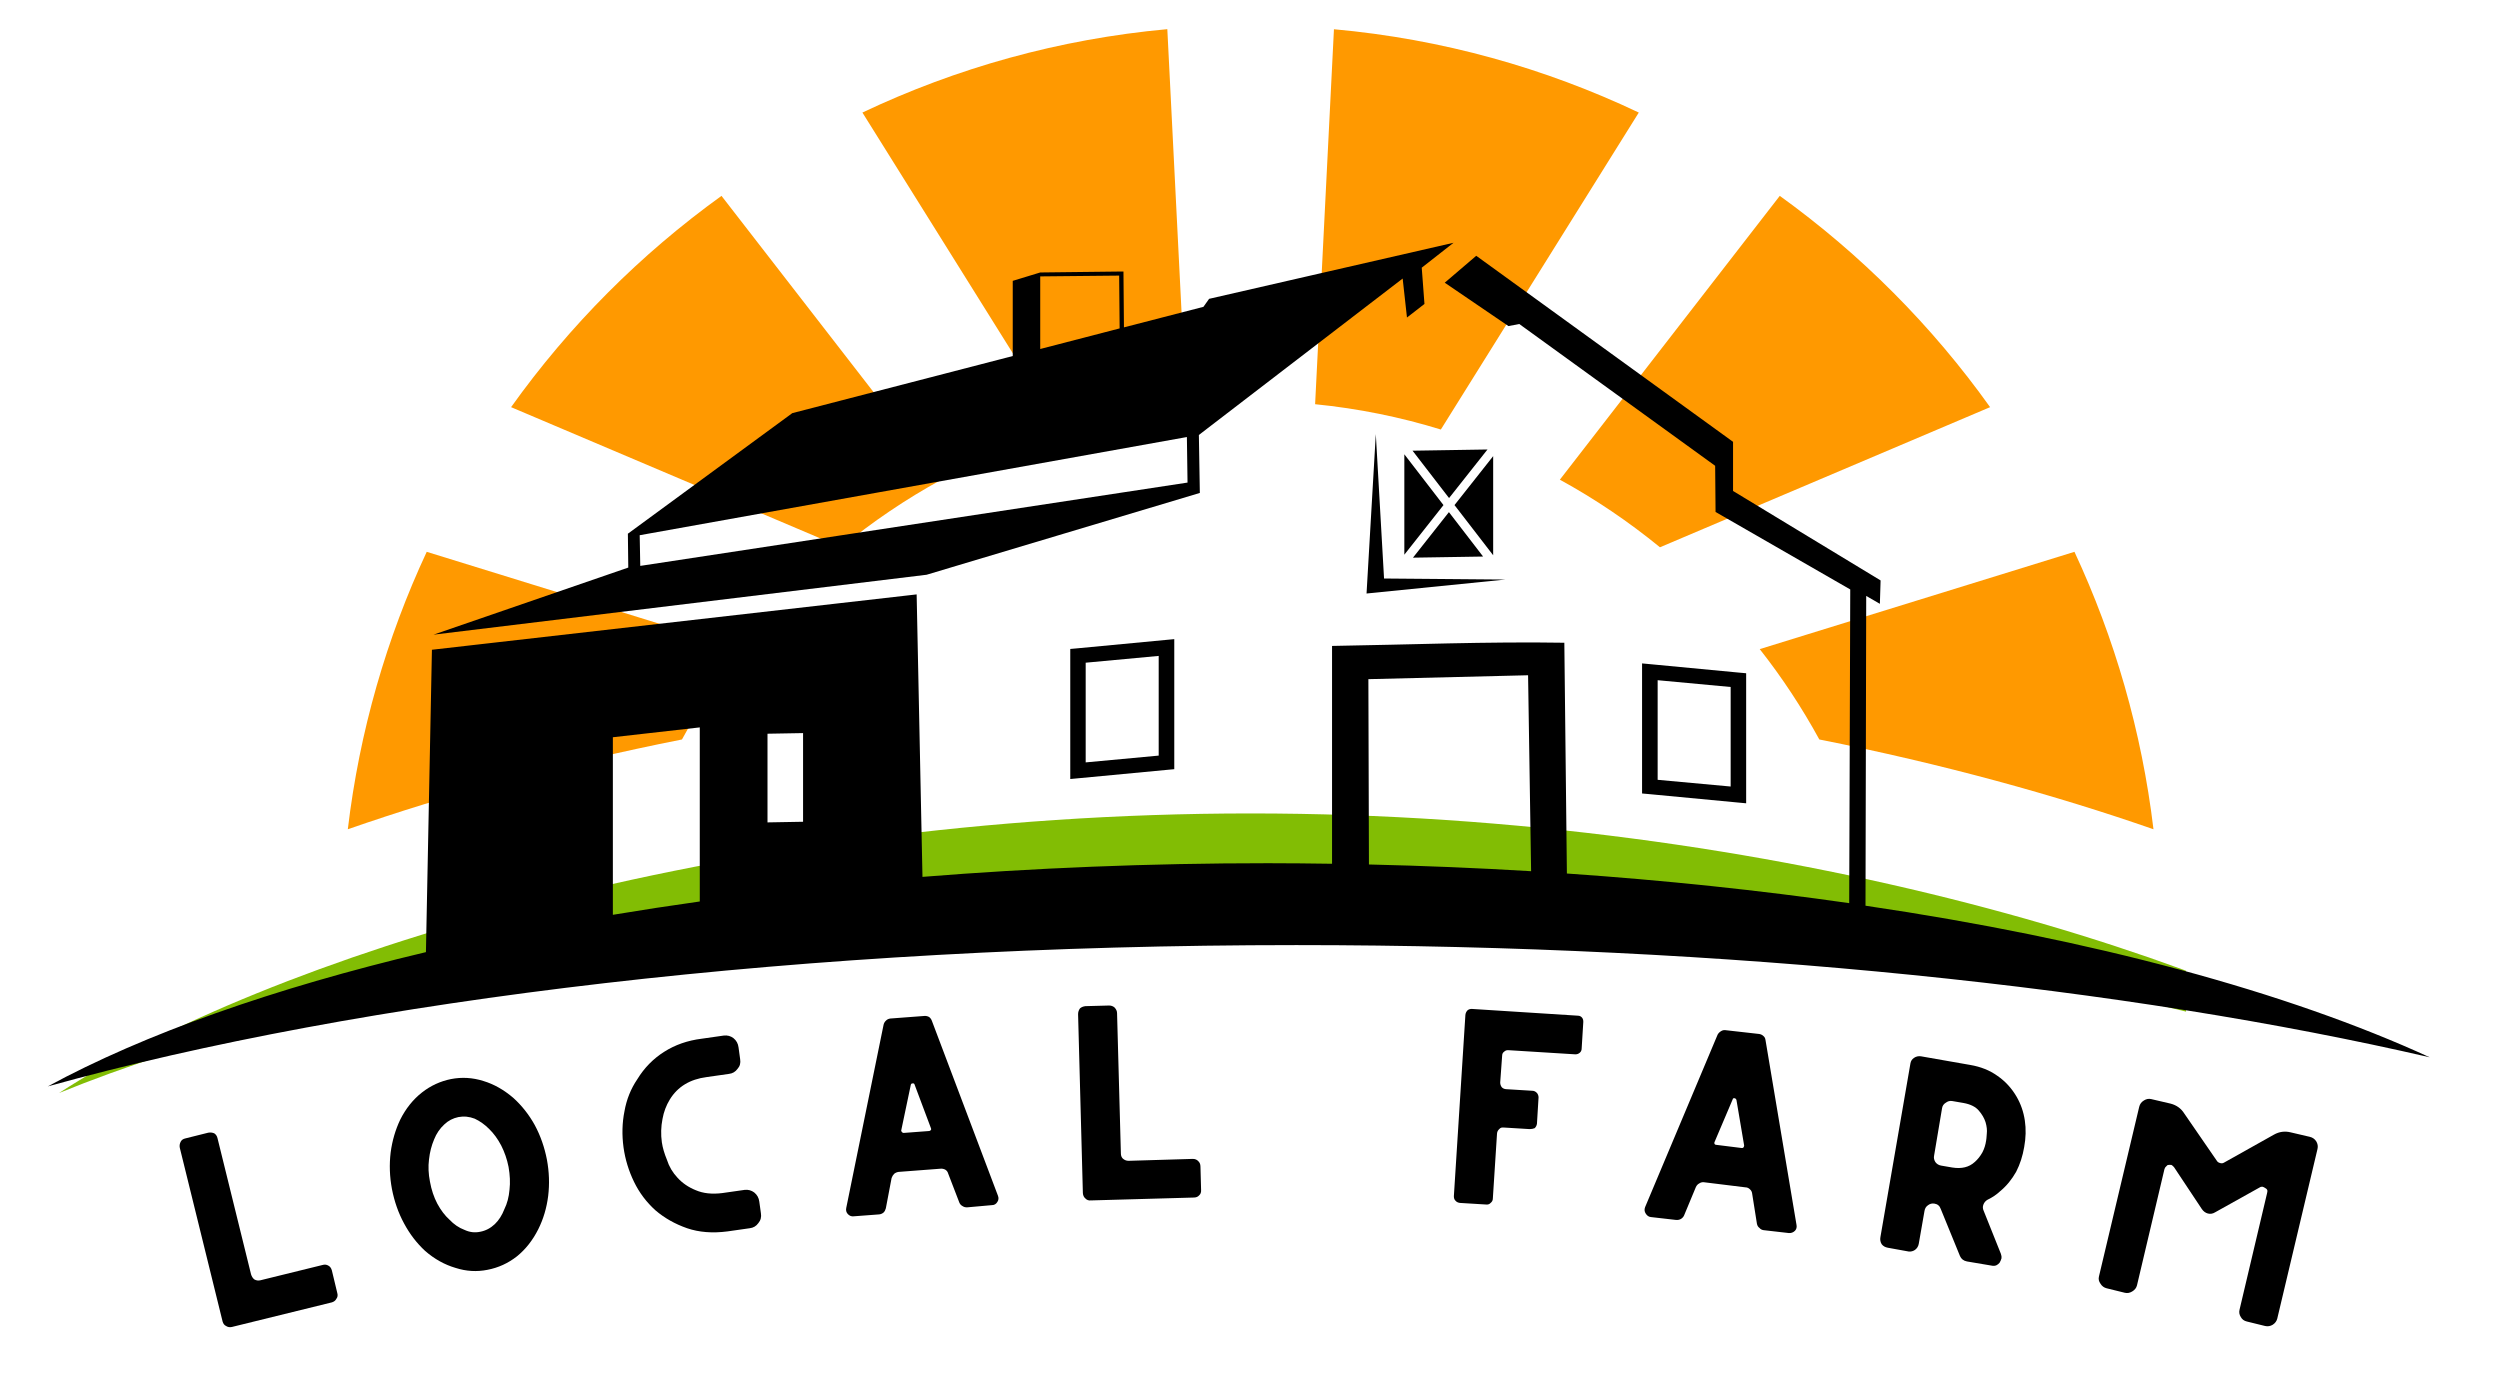
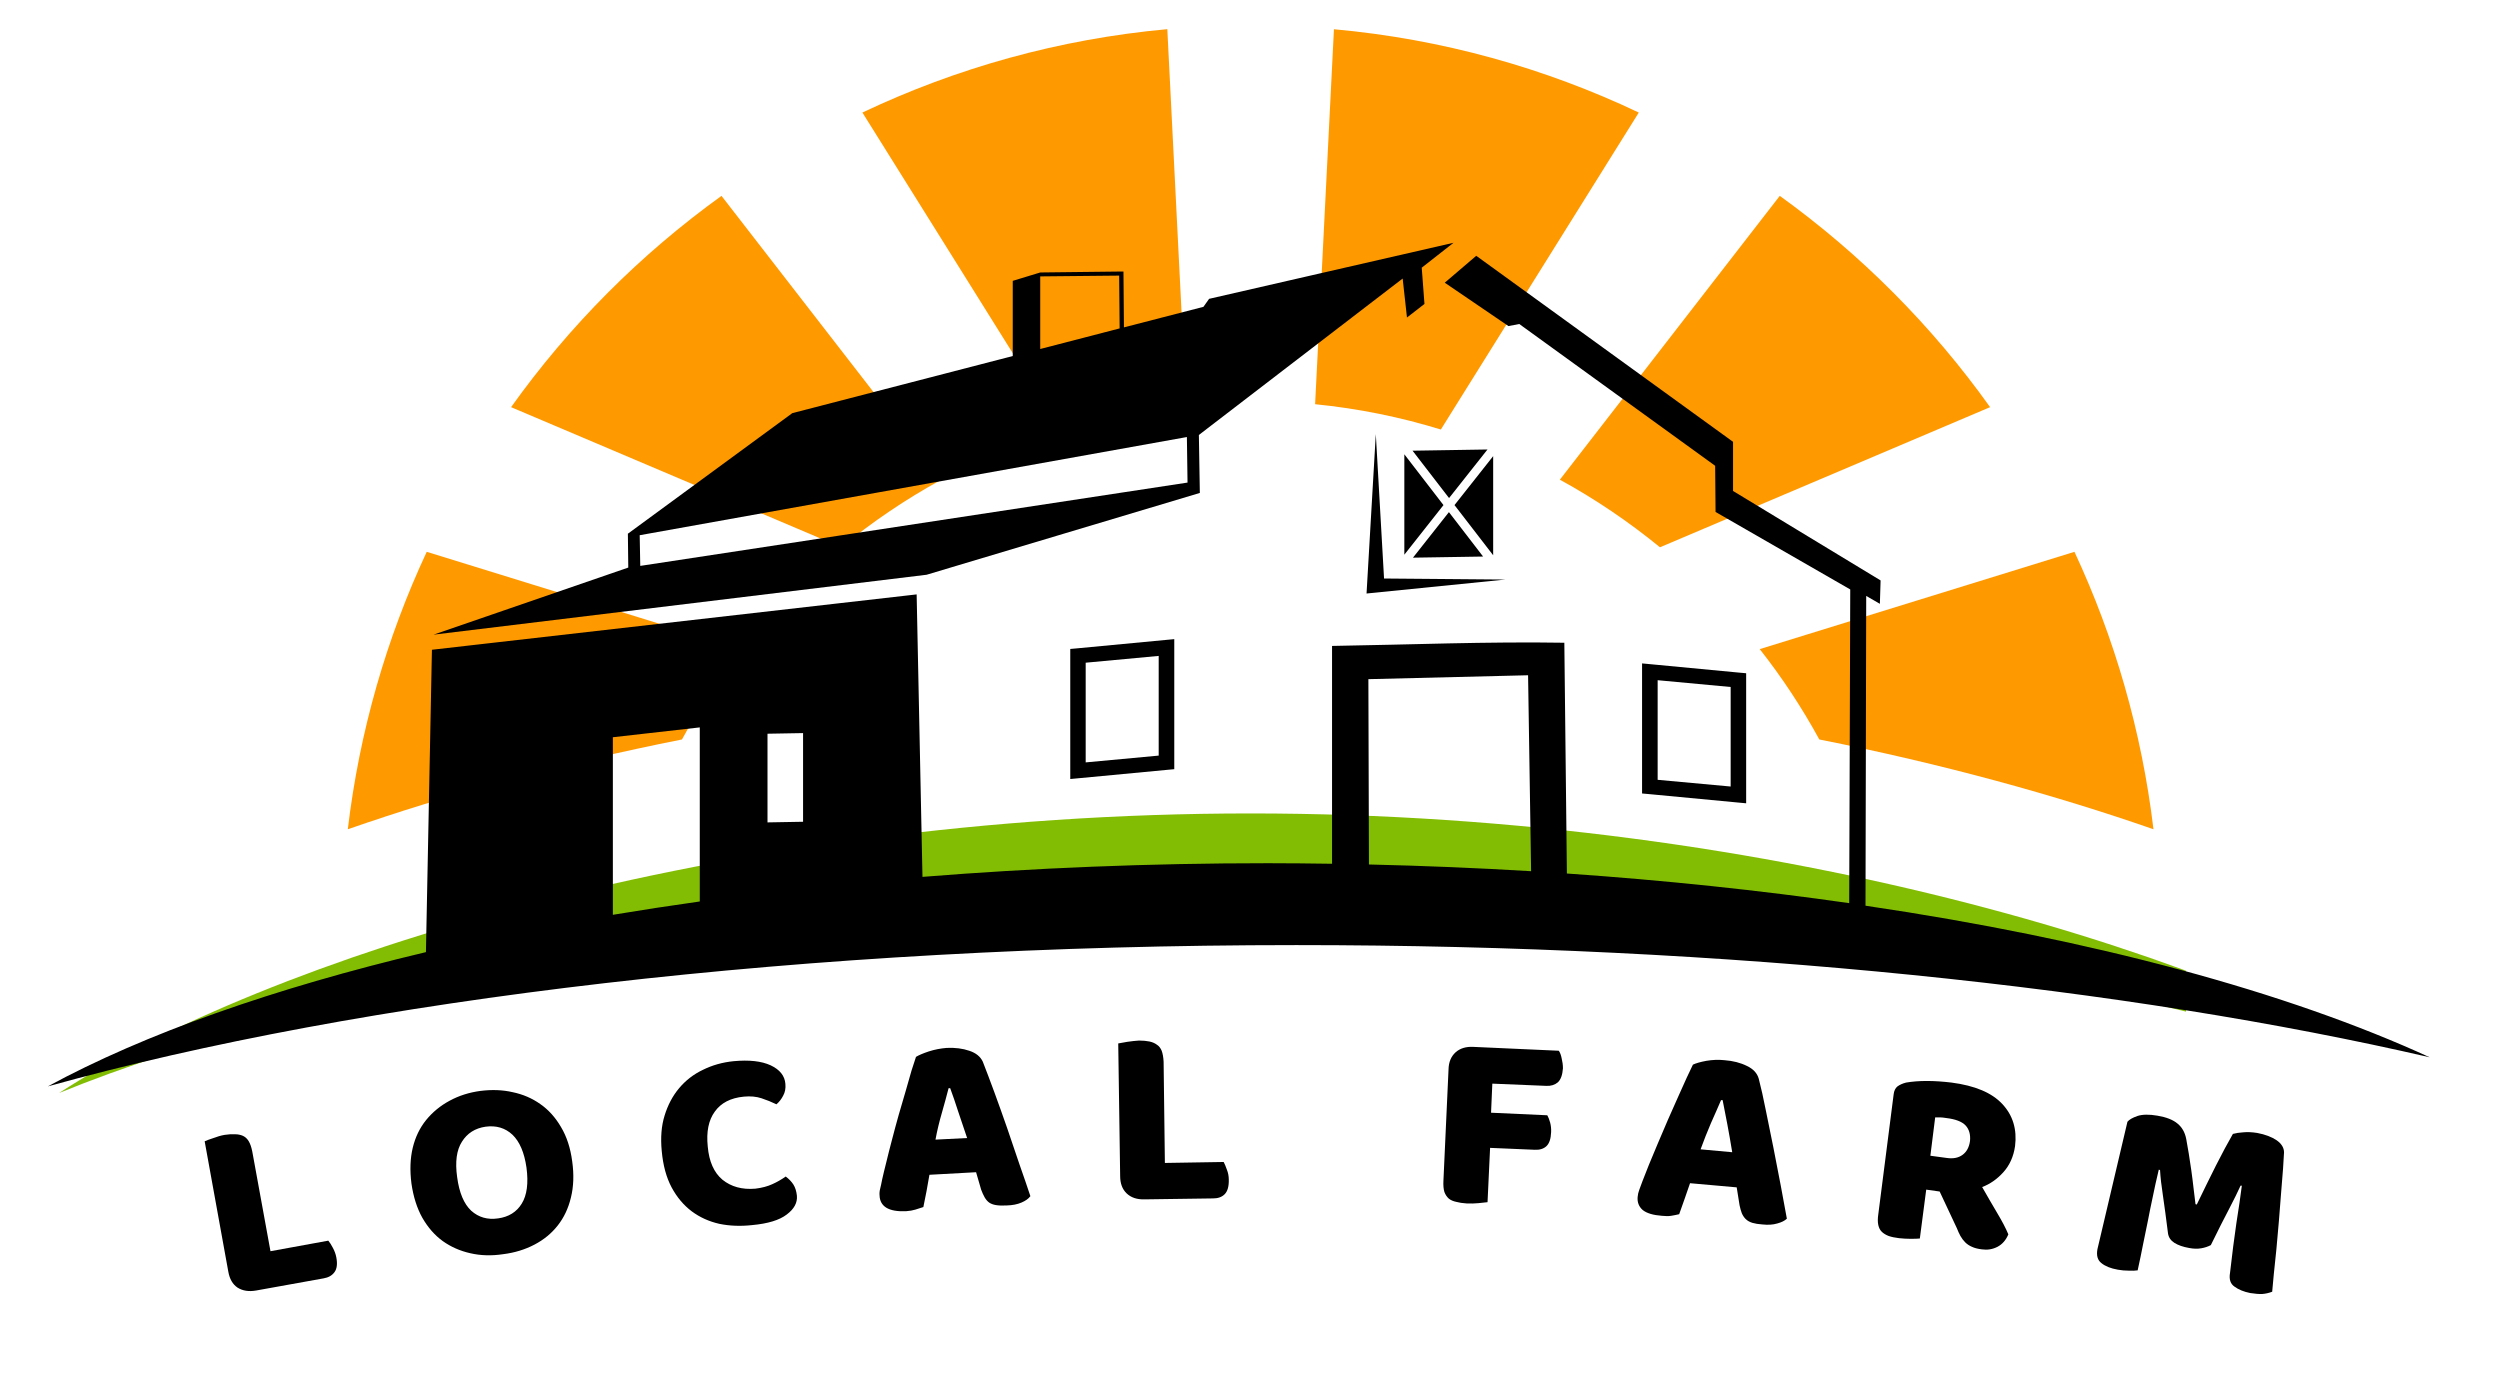
<svg xmlns="http://www.w3.org/2000/svg" width="163" zoomAndPan="magnify" viewBox="0 0 122.25 67.5" height="90" preserveAspectRatio="xMidYMid meet" version="1.2">
  <defs>
-     <clipPath id="b316fa513c">
+     <clipPath id="b15fcc0bae">
      <path d="M 17 1.43 L 106 1.43 L 106 41 L 17 41 Z M 17 1.43 " />
    </clipPath>
-     <clipPath id="3d584c46dc">
+     <clipPath id="8e739f06a3">
      <path d="M 2.855 39 L 106.898 39 L 106.898 53.453 L 2.855 53.453 Z M 2.855 39 " />
    </clipPath>
-     <clipPath id="0d7c64d0bb">
+     <clipPath id="edab08ee77">
      <path d="M 21 11.871 L 72 11.871 L 72 32 L 21 32 Z M 21 11.871 " />
    </clipPath>
-     <clipPath id="3566cf96c7">
+     <clipPath id="4ed5b6f894">
      <path d="M 2.273 12 L 118.875 12 L 118.875 53.133 L 2.273 53.133 Z M 2.273 12 " />
    </clipPath>
  </defs>
-   <g id="f6b5033a9e">
-     <g clip-rule="nonzero" clip-path="url(#b316fa513c)">
+   <g id="5131369c9d">
+     <g clip-rule="nonzero" clip-path="url(#b15fcc0bae)">
      <path style=" stroke:none;fill-rule:evenodd;fill:#ff9900;fill-opacity:1;" d="M 86.051 31.742 L 101.441 26.984 C 103.402 31.191 104.73 35.754 105.305 40.551 C 100.508 38.879 95 37.359 88.965 36.16 C 88.113 34.602 87.141 33.125 86.051 31.742 Z M 17.008 40.551 C 17.578 35.754 18.906 31.191 20.867 26.984 L 36.258 31.742 C 35.172 33.125 34.195 34.602 33.348 36.16 C 27.309 37.359 21.805 38.879 17.008 40.551 Z M 24.992 19.91 C 27.836 15.926 31.316 12.434 35.281 9.578 L 46.035 23.457 C 44.297 24.406 42.66 25.516 41.141 26.762 Z M 42.172 5.504 C 46.766 3.324 51.789 1.91 57.082 1.426 L 58.004 19.762 C 55.887 19.973 53.828 20.395 51.855 21 Z M 65.23 1.43 C 70.523 1.91 75.547 3.324 80.137 5.504 L 70.457 21.004 C 68.48 20.395 66.426 19.977 64.309 19.766 Z M 87.031 9.578 C 90.996 12.434 94.477 15.93 97.316 19.91 L 81.172 26.762 C 79.648 25.516 78.012 24.406 76.277 23.457 Z M 87.031 9.578 " />
    </g>
-     <g clip-rule="nonzero" clip-path="url(#3d584c46dc)">
+     <g clip-rule="nonzero" clip-path="url(#8e739f06a3)">
      <path style=" stroke:none;fill-rule:evenodd;fill:#82bd04;fill-opacity:1;" d="M 2.887 53.449 C 12.906 46.938 35.227 39.777 61.156 39.777 C 87.082 39.777 109.406 46.938 119.426 53.449 C 106.738 48.277 85.375 44.363 61.156 44.363 C 36.938 44.363 15.574 48.277 2.887 53.449 Z M 2.887 53.449 " />
    </g>
    <path style=" stroke:none;fill-rule:evenodd;fill:#000000;fill-opacity:1;" d="M 70.852 25.043 L 69.094 27.27 L 72.523 27.215 Z M 70.852 25.043 " />
-     <g clip-rule="nonzero" clip-path="url(#0d7c64d0bb)">
+     <g clip-rule="nonzero" clip-path="url(#edab08ee77)">
      <path style=" stroke:none;fill-rule:evenodd;fill:#000000;fill-opacity:1;" d="M 45.312 28.105 L 58.672 24.105 L 58.625 21.27 L 68.59 13.621 L 68.801 15.527 L 69.656 14.863 L 69.523 13.09 L 71.078 11.871 L 59.125 14.613 L 58.848 15.004 L 54.961 16.008 L 54.938 13.375 L 54.938 13.277 L 54.836 13.277 L 50.867 13.324 L 49.523 13.734 L 49.523 17.41 L 38.742 20.203 L 30.703 26.098 L 30.723 27.754 L 21.199 31.035 Z M 50.867 13.516 L 54.727 13.477 L 54.75 16.059 L 50.867 17.066 Z M 58.039 21.371 L 58.07 23.598 L 31.309 27.672 L 31.281 26.172 Z M 58.039 21.371 " />
    </g>
    <path style=" stroke:none;fill-rule:evenodd;fill:#000000;fill-opacity:1;" d="M 68.672 27.125 L 70.586 24.699 L 68.672 22.215 Z M 68.672 27.125 " />
    <path style=" stroke:none;fill-rule:evenodd;fill:#000000;fill-opacity:1;" d="M 73.016 27.152 L 73.016 22.305 L 71.125 24.699 Z M 73.016 27.152 " />
    <path style=" stroke:none;fill-rule:evenodd;fill:#000000;fill-opacity:1;" d="M 70.859 24.355 L 72.738 21.98 L 69.074 22.039 Z M 70.859 24.355 " />
-     <g clip-rule="nonzero" clip-path="url(#3566cf96c7)">
+     <g clip-rule="nonzero" clip-path="url(#4ed5b6f894)">
      <path style=" stroke:none;fill-rule:evenodd;fill:#000000;fill-opacity:1;" d="M 91.223 44.289 L 91.258 29.141 L 91.926 29.527 L 91.961 28.383 L 84.746 24.008 L 84.746 21.605 L 72.188 12.508 L 70.648 13.824 L 73.762 15.945 L 74.293 15.844 L 83.871 22.777 L 83.891 25.035 L 90.477 28.824 L 90.426 44.164 C 86.039 43.535 81.426 43.047 76.621 42.715 L 76.496 31.43 C 72.758 31.367 68.895 31.527 65.137 31.586 L 65.137 42.238 C 64.094 42.223 63.051 42.211 62.004 42.211 C 56.176 42.211 50.523 42.445 45.109 42.879 L 44.824 29.066 L 21.121 31.773 L 20.828 46.559 C 13.371 48.328 7.062 50.559 2.336 53.125 C 17.645 48.871 39.336 46.215 63.391 46.215 C 84.633 46.215 104.031 48.285 118.816 51.703 C 111.867 48.512 102.352 45.93 91.223 44.289 Z M 66.914 33.211 L 74.723 33.02 L 74.871 42.602 C 72.277 42.445 69.633 42.336 66.941 42.273 Z M 37.531 35.879 L 39.27 35.848 L 39.27 40.184 L 37.531 40.215 Z M 29.969 36.051 L 34.219 35.57 L 34.219 44.082 C 32.773 44.285 31.355 44.504 29.969 44.734 Z M 29.969 36.051 " />
    </g>
    <path style=" stroke:none;fill-rule:evenodd;fill:#000000;fill-opacity:1;" d="M 52.336 31.734 L 52.336 38.094 L 52.75 38.055 L 57.078 37.645 L 57.422 37.613 L 57.422 31.254 L 57.004 31.293 L 52.68 31.703 Z M 53.09 32.406 L 56.66 32.074 L 56.66 36.949 L 53.09 37.281 Z M 53.09 32.406 " />
    <path style=" stroke:none;fill-rule:evenodd;fill:#000000;fill-opacity:1;" d="M 85.387 39.281 L 85.387 32.922 L 85.043 32.891 L 80.715 32.48 L 80.297 32.441 L 80.297 38.801 L 80.641 38.832 L 84.969 39.242 Z M 84.629 38.461 L 81.059 38.133 L 81.059 33.262 L 84.629 33.594 Z M 84.629 38.461 " />
    <path style=" stroke:none;fill-rule:evenodd;fill:#000000;fill-opacity:1;" d="M 67.277 21.227 L 66.824 29.023 L 73.609 28.34 L 67.68 28.289 Z M 67.277 21.227 " />
    <g style="fill:#000000;fill-opacity:1;">
-       <g transform="translate(9.869031, 65.24808)">
-         <path style="stroke:none" d="M 5.906 -3.391 C 6.008 -3.422 6.102 -3.41 6.188 -3.359 C 6.27 -3.316 6.328 -3.238 6.359 -3.125 L 6.625 -2.016 C 6.656 -1.91 6.641 -1.816 6.578 -1.734 C 6.535 -1.648 6.461 -1.594 6.359 -1.562 L 1.469 -0.359 C 1.363 -0.336 1.27 -0.352 1.188 -0.406 C 1.102 -0.445 1.047 -0.52 1.016 -0.625 L -1.078 -9.125 C -1.098 -9.227 -1.082 -9.328 -1.031 -9.422 C -0.988 -9.504 -0.914 -9.555 -0.812 -9.578 L 0.312 -9.859 C 0.414 -9.879 0.516 -9.867 0.609 -9.828 C 0.691 -9.773 0.742 -9.695 0.766 -9.594 L 2.406 -2.938 C 2.438 -2.832 2.488 -2.75 2.562 -2.688 C 2.656 -2.633 2.754 -2.617 2.859 -2.641 Z M 5.906 -3.391 " />
+       <g transform="translate(10.57024, 63.4343)">
+         <path style="stroke:none" d="M 1.953 -0.328 C 1.598 -0.266 1.297 -0.312 1.047 -0.469 C 0.805 -0.633 0.656 -0.895 0.594 -1.25 L -0.562 -7.625 C -0.477 -7.664 -0.336 -7.719 -0.141 -7.781 C 0.047 -7.852 0.227 -7.906 0.406 -7.938 C 0.602 -7.969 0.773 -7.977 0.922 -7.969 C 1.066 -7.969 1.195 -7.941 1.312 -7.891 C 1.426 -7.836 1.52 -7.75 1.594 -7.625 C 1.664 -7.508 1.723 -7.344 1.766 -7.125 L 2.656 -2.25 L 5.484 -2.766 C 5.555 -2.68 5.629 -2.566 5.703 -2.422 C 5.785 -2.273 5.844 -2.117 5.875 -1.953 C 5.938 -1.629 5.906 -1.383 5.781 -1.219 C 5.664 -1.062 5.488 -0.961 5.25 -0.922 Z M 1.953 -0.328 " />
      </g>
    </g>
    <g style="fill:#000000;fill-opacity:1;">
-       <g transform="translate(19.49356, 62.92178)">
-         <path style="stroke:none" d="M 5.609 -9.234 C 6.023 -8.859 6.375 -8.414 6.656 -7.906 C 6.938 -7.383 7.133 -6.82 7.25 -6.219 C 7.363 -5.613 7.383 -5.02 7.312 -4.438 C 7.238 -3.852 7.078 -3.312 6.828 -2.812 C 6.555 -2.27 6.207 -1.828 5.781 -1.484 C 5.352 -1.148 4.875 -0.93 4.344 -0.828 C 3.82 -0.723 3.301 -0.754 2.781 -0.922 C 2.25 -1.078 1.754 -1.352 1.297 -1.75 C 0.891 -2.125 0.547 -2.57 0.266 -3.094 C -0.016 -3.613 -0.211 -4.176 -0.328 -4.781 C -0.441 -5.383 -0.461 -5.977 -0.391 -6.562 C -0.316 -7.133 -0.16 -7.672 0.078 -8.172 C 0.348 -8.711 0.703 -9.156 1.141 -9.5 C 1.566 -9.832 2.039 -10.051 2.562 -10.156 C 3.094 -10.258 3.617 -10.227 4.141 -10.062 C 4.66 -9.906 5.148 -9.629 5.609 -9.234 Z M 3.984 -2.688 C 4.254 -2.738 4.492 -2.863 4.703 -3.062 C 4.898 -3.25 5.055 -3.492 5.172 -3.797 C 5.305 -4.066 5.391 -4.383 5.422 -4.75 C 5.461 -5.094 5.445 -5.461 5.375 -5.859 C 5.301 -6.234 5.18 -6.582 5.016 -6.906 C 4.848 -7.227 4.648 -7.5 4.422 -7.719 C 4.203 -7.938 3.969 -8.102 3.719 -8.219 C 3.457 -8.32 3.191 -8.348 2.922 -8.297 C 2.66 -8.242 2.43 -8.125 2.234 -7.938 C 2.016 -7.738 1.848 -7.492 1.734 -7.203 C 1.609 -6.91 1.523 -6.582 1.484 -6.219 C 1.441 -5.875 1.457 -5.516 1.531 -5.141 C 1.602 -4.742 1.723 -4.383 1.891 -4.062 C 2.066 -3.738 2.266 -3.477 2.484 -3.281 C 2.703 -3.051 2.945 -2.883 3.219 -2.781 C 3.469 -2.664 3.723 -2.633 3.984 -2.688 Z M 3.984 -2.688 " />
+       <g transform="translate(20.21382, 61.72042)">
+         <path style="stroke:none" d="M -0.094 -3.844 C -0.176 -4.488 -0.156 -5.07 -0.031 -5.594 C 0.094 -6.113 0.312 -6.566 0.625 -6.953 C 0.938 -7.336 1.316 -7.648 1.766 -7.891 C 2.223 -8.141 2.727 -8.301 3.281 -8.375 C 3.844 -8.445 4.367 -8.426 4.859 -8.312 C 5.359 -8.207 5.805 -8.016 6.203 -7.734 C 6.609 -7.453 6.945 -7.078 7.219 -6.609 C 7.5 -6.141 7.68 -5.582 7.766 -4.938 C 7.859 -4.281 7.836 -3.688 7.703 -3.156 C 7.578 -2.633 7.363 -2.18 7.062 -1.797 C 6.758 -1.41 6.379 -1.098 5.922 -0.859 C 5.461 -0.617 4.953 -0.461 4.391 -0.391 C 3.828 -0.305 3.289 -0.32 2.781 -0.438 C 2.281 -0.551 1.832 -0.75 1.438 -1.031 C 1.039 -1.32 0.707 -1.703 0.438 -2.172 C 0.176 -2.641 0 -3.195 -0.094 -3.844 Z M 2.141 -4.156 C 2.242 -3.395 2.473 -2.848 2.828 -2.516 C 3.191 -2.191 3.629 -2.066 4.141 -2.141 C 4.66 -2.211 5.047 -2.453 5.297 -2.859 C 5.555 -3.273 5.633 -3.863 5.531 -4.625 C 5.426 -5.363 5.195 -5.898 4.844 -6.234 C 4.488 -6.566 4.051 -6.695 3.531 -6.625 C 3.02 -6.551 2.633 -6.305 2.375 -5.891 C 2.113 -5.484 2.035 -4.906 2.141 -4.156 Z M 2.141 -4.156 " />
      </g>
    </g>
    <g style="fill:#000000;fill-opacity:1;">
-       <g transform="translate(30.55226, 60.88848)">
-         <path style="stroke:none" d="M 4 -8.219 C 3.188 -8.113 2.586 -7.75 2.203 -7.125 C 2.023 -6.832 1.906 -6.516 1.844 -6.172 C 1.77 -5.797 1.758 -5.414 1.812 -5.031 C 1.852 -4.758 1.938 -4.473 2.062 -4.172 C 2.164 -3.848 2.336 -3.555 2.578 -3.297 C 2.816 -3.035 3.113 -2.832 3.469 -2.688 C 3.832 -2.531 4.266 -2.484 4.766 -2.547 L 5.859 -2.703 C 6.035 -2.723 6.191 -2.68 6.328 -2.578 C 6.473 -2.461 6.555 -2.312 6.578 -2.125 L 6.656 -1.562 C 6.688 -1.375 6.645 -1.211 6.531 -1.078 C 6.426 -0.93 6.285 -0.848 6.109 -0.828 L 5.016 -0.672 C 4.285 -0.578 3.629 -0.629 3.047 -0.828 C 2.453 -1.035 1.938 -1.328 1.5 -1.703 C 1.062 -2.098 0.711 -2.562 0.453 -3.094 C 0.191 -3.633 0.02 -4.195 -0.062 -4.781 C -0.145 -5.395 -0.129 -5.984 -0.016 -6.547 C 0.086 -7.129 0.297 -7.648 0.609 -8.109 C 0.953 -8.672 1.391 -9.117 1.922 -9.453 C 2.461 -9.797 3.07 -10.008 3.75 -10.094 L 4.844 -10.25 C 5.02 -10.27 5.176 -10.227 5.312 -10.125 C 5.457 -10.008 5.539 -9.859 5.562 -9.672 L 5.641 -9.094 C 5.672 -8.906 5.629 -8.75 5.516 -8.625 C 5.41 -8.477 5.27 -8.395 5.094 -8.375 Z M 4 -8.219 " />
+       <g transform="translate(32.28054, 60.12582)">
+         <path style="stroke:none" d="M 4.094 -6.5 C 3.445 -6.438 2.973 -6.191 2.672 -5.766 C 2.367 -5.348 2.254 -4.781 2.328 -4.062 C 2.391 -3.332 2.629 -2.789 3.047 -2.438 C 3.473 -2.094 4.008 -1.945 4.656 -2 C 4.977 -2.039 5.254 -2.113 5.484 -2.219 C 5.711 -2.32 5.93 -2.445 6.141 -2.594 C 6.297 -2.477 6.422 -2.348 6.516 -2.203 C 6.609 -2.055 6.664 -1.875 6.688 -1.656 C 6.719 -1.312 6.551 -1.004 6.188 -0.734 C 5.832 -0.461 5.27 -0.289 4.5 -0.219 C 3.938 -0.156 3.398 -0.176 2.891 -0.281 C 2.391 -0.395 1.941 -0.598 1.547 -0.891 C 1.148 -1.191 0.82 -1.582 0.562 -2.062 C 0.301 -2.551 0.141 -3.145 0.078 -3.844 C 0.016 -4.5 0.062 -5.078 0.219 -5.578 C 0.375 -6.086 0.609 -6.531 0.922 -6.906 C 1.242 -7.289 1.633 -7.594 2.094 -7.812 C 2.551 -8.039 3.051 -8.18 3.594 -8.234 C 4.352 -8.305 4.957 -8.238 5.406 -8.031 C 5.852 -7.82 6.094 -7.52 6.125 -7.125 C 6.145 -6.906 6.109 -6.711 6.016 -6.547 C 5.93 -6.379 5.82 -6.238 5.688 -6.125 C 5.457 -6.238 5.211 -6.336 4.953 -6.422 C 4.703 -6.504 4.414 -6.531 4.094 -6.5 Z M 4.094 -6.5 " />
      </g>
    </g>
    <g style="fill:#000000;fill-opacity:1;">
-       <g transform="translate(40.83354, 59.55583)">
-         <path style="stroke:none" d="M 7.969 -1.078 C 8.008 -0.973 8 -0.875 7.938 -0.781 C 7.875 -0.676 7.785 -0.625 7.672 -0.625 L 6.453 -0.516 C 6.367 -0.516 6.297 -0.535 6.234 -0.578 C 6.16 -0.617 6.109 -0.676 6.078 -0.75 L 5.531 -2.172 C 5.508 -2.254 5.461 -2.316 5.391 -2.359 C 5.316 -2.398 5.238 -2.414 5.156 -2.406 L 3.109 -2.25 C 3.023 -2.238 2.953 -2.207 2.891 -2.156 C 2.836 -2.102 2.797 -2.035 2.766 -1.953 L 2.484 -0.469 C 2.461 -0.383 2.426 -0.316 2.375 -0.266 C 2.312 -0.211 2.238 -0.18 2.156 -0.172 L 0.906 -0.078 C 0.801 -0.066 0.707 -0.102 0.625 -0.188 C 0.551 -0.27 0.523 -0.367 0.547 -0.484 L 2.375 -9.453 C 2.395 -9.535 2.438 -9.602 2.5 -9.656 C 2.551 -9.707 2.617 -9.738 2.703 -9.75 L 4.359 -9.875 C 4.441 -9.883 4.52 -9.867 4.594 -9.828 C 4.656 -9.785 4.703 -9.723 4.734 -9.641 Z M 4.609 -4.25 C 4.641 -4.258 4.664 -4.273 4.688 -4.297 C 4.707 -4.328 4.707 -4.359 4.688 -4.391 L 3.891 -6.516 C 3.879 -6.566 3.848 -6.586 3.797 -6.578 C 3.742 -6.578 3.711 -6.551 3.703 -6.5 L 3.234 -4.266 C 3.242 -4.234 3.258 -4.207 3.281 -4.188 C 3.301 -4.164 3.328 -4.156 3.359 -4.156 Z M 4.609 -4.25 " />
+       <g transform="translate(42.76119, 59.18075)">
+         <path style="stroke:none" d="M 2.031 -7.5 C 2.164 -7.582 2.375 -7.672 2.656 -7.766 C 2.945 -7.859 3.238 -7.914 3.531 -7.938 C 3.945 -7.957 4.316 -7.91 4.641 -7.797 C 4.961 -7.691 5.18 -7.516 5.297 -7.266 C 5.461 -6.848 5.648 -6.352 5.859 -5.781 C 6.066 -5.219 6.273 -4.633 6.484 -4.031 C 6.691 -3.426 6.895 -2.828 7.094 -2.234 C 7.301 -1.648 7.477 -1.133 7.625 -0.688 C 7.531 -0.562 7.383 -0.457 7.188 -0.375 C 6.988 -0.289 6.75 -0.242 6.469 -0.234 C 6.27 -0.223 6.098 -0.227 5.953 -0.25 C 5.816 -0.27 5.703 -0.312 5.609 -0.375 C 5.523 -0.438 5.453 -0.52 5.391 -0.625 C 5.328 -0.738 5.27 -0.863 5.219 -1 L 4.969 -1.859 L 2.688 -1.734 C 2.645 -1.473 2.598 -1.207 2.547 -0.938 C 2.492 -0.676 2.441 -0.414 2.391 -0.156 C 2.266 -0.113 2.133 -0.07 2 -0.031 C 1.875 0.008 1.723 0.035 1.547 0.047 C 1.117 0.066 0.797 0.008 0.578 -0.125 C 0.367 -0.258 0.258 -0.457 0.25 -0.719 C 0.238 -0.832 0.25 -0.945 0.281 -1.062 C 0.312 -1.188 0.344 -1.332 0.375 -1.5 C 0.426 -1.727 0.492 -2.008 0.578 -2.344 C 0.66 -2.688 0.754 -3.055 0.859 -3.453 C 0.961 -3.848 1.07 -4.254 1.188 -4.672 C 1.312 -5.086 1.426 -5.477 1.531 -5.844 C 1.633 -6.207 1.727 -6.535 1.812 -6.828 C 1.906 -7.117 1.977 -7.344 2.031 -7.5 Z M 3.625 -5.969 C 3.531 -5.602 3.422 -5.203 3.297 -4.766 C 3.172 -4.336 3.066 -3.898 2.984 -3.453 L 4.531 -3.531 C 4.383 -3.977 4.238 -4.41 4.094 -4.828 C 3.957 -5.254 3.828 -5.633 3.703 -5.969 Z M 3.625 -5.969 " />
      </g>
    </g>
    <g style="fill:#000000;fill-opacity:1;">
-       <g transform="translate(51.82741, 58.74788)">
-         <path style="stroke:none" d="M 6.5 -2.078 C 6.613 -2.078 6.703 -2.039 6.766 -1.969 C 6.836 -1.906 6.875 -1.816 6.875 -1.703 L 6.906 -0.562 C 6.914 -0.445 6.883 -0.359 6.812 -0.297 C 6.75 -0.223 6.66 -0.188 6.547 -0.188 L 1.516 -0.047 C 1.41 -0.035 1.32 -0.066 1.25 -0.141 C 1.176 -0.203 1.133 -0.289 1.125 -0.406 L 0.891 -9.156 C 0.891 -9.258 0.922 -9.352 0.984 -9.438 C 1.055 -9.5 1.145 -9.535 1.25 -9.547 L 2.406 -9.578 C 2.508 -9.578 2.598 -9.547 2.672 -9.484 C 2.754 -9.398 2.797 -9.305 2.797 -9.203 L 2.984 -2.344 C 2.984 -2.238 3.016 -2.156 3.078 -2.094 C 3.16 -2.02 3.254 -1.984 3.359 -1.984 Z M 6.5 -2.078 " />
+       <g transform="translate(53.97858, 58.6491)">
+         <path style="stroke:none" d="M 1.984 0 C 1.617 0.008 1.328 -0.086 1.109 -0.297 C 0.898 -0.504 0.797 -0.785 0.797 -1.141 L 0.703 -7.625 C 0.797 -7.645 0.941 -7.672 1.141 -7.703 C 1.348 -7.734 1.539 -7.754 1.719 -7.766 C 1.914 -7.766 2.086 -7.75 2.234 -7.719 C 2.379 -7.688 2.5 -7.633 2.594 -7.562 C 2.695 -7.5 2.773 -7.398 2.828 -7.266 C 2.879 -7.129 2.91 -6.953 2.922 -6.734 L 2.984 -1.781 L 5.859 -1.828 C 5.91 -1.734 5.961 -1.609 6.016 -1.453 C 6.078 -1.297 6.109 -1.133 6.109 -0.969 C 6.117 -0.633 6.051 -0.395 5.906 -0.25 C 5.77 -0.113 5.582 -0.047 5.344 -0.047 Z M 1.984 0 " />
      </g>
    </g>
    <g style="fill:#000000;fill-opacity:1;">
-       <g transform="translate(61.76741, 58.54776)">
+       <g transform="translate(63.81492, 58.5838)">
        <path style="stroke:none" d="" />
      </g>
    </g>
    <g style="fill:#000000;fill-opacity:1;">
-       <g transform="translate(69.93816, 58.72898)">
-         <path style="stroke:none" d="M 7.219 -9.062 C 7.301 -9.062 7.367 -9.031 7.422 -8.969 C 7.473 -8.906 7.492 -8.828 7.484 -8.734 L 7.406 -7.469 C 7.406 -7.375 7.375 -7.301 7.312 -7.25 C 7.25 -7.195 7.176 -7.172 7.094 -7.172 L 3.828 -7.375 C 3.742 -7.383 3.672 -7.359 3.609 -7.297 C 3.547 -7.254 3.516 -7.188 3.516 -7.094 L 3.422 -5.797 C 3.422 -5.711 3.445 -5.633 3.5 -5.562 C 3.551 -5.508 3.617 -5.477 3.703 -5.469 L 4.984 -5.391 C 5.078 -5.391 5.156 -5.352 5.219 -5.281 C 5.27 -5.219 5.297 -5.145 5.297 -5.062 L 5.219 -3.781 C 5.207 -3.695 5.172 -3.625 5.109 -3.562 C 5.035 -3.531 4.953 -3.516 4.859 -3.516 L 3.578 -3.594 C 3.492 -3.602 3.426 -3.578 3.375 -3.516 C 3.312 -3.461 3.273 -3.391 3.266 -3.297 L 3.062 -0.125 C 3.062 -0.031 3.023 0.039 2.953 0.094 C 2.898 0.156 2.828 0.18 2.734 0.172 L 1.453 0.094 C 1.359 0.082 1.285 0.047 1.234 -0.016 C 1.18 -0.066 1.156 -0.141 1.156 -0.234 L 1.719 -9.094 C 1.727 -9.188 1.766 -9.266 1.828 -9.328 C 1.891 -9.379 1.969 -9.398 2.062 -9.391 Z M 7.219 -9.062 " />
+       <g transform="translate(69.72456, 58.69283)">
+         <path style="stroke:none" d="M 6.5 -7.312 C 6.562 -7.227 6.609 -7.102 6.641 -6.938 C 6.68 -6.781 6.703 -6.617 6.703 -6.453 C 6.68 -6.129 6.598 -5.898 6.453 -5.766 C 6.305 -5.641 6.117 -5.582 5.891 -5.594 L 3.25 -5.703 L 3.188 -4.281 L 5.938 -4.156 C 5.988 -4.07 6.035 -3.953 6.078 -3.797 C 6.117 -3.648 6.133 -3.492 6.125 -3.328 C 6.113 -3.004 6.035 -2.773 5.891 -2.641 C 5.754 -2.516 5.566 -2.457 5.328 -2.469 L 3.141 -2.562 L 3.016 0.094 C 2.922 0.102 2.773 0.117 2.578 0.141 C 2.379 0.16 2.188 0.164 2 0.156 C 1.801 0.145 1.629 0.117 1.484 0.078 C 1.336 0.047 1.219 -0.004 1.125 -0.078 C 1.031 -0.16 0.957 -0.27 0.906 -0.406 C 0.863 -0.551 0.848 -0.734 0.859 -0.953 L 1.109 -6.406 C 1.117 -6.758 1.234 -7.035 1.453 -7.234 C 1.672 -7.43 1.961 -7.52 2.328 -7.5 Z M 6.5 -7.312 " />
      </g>
    </g>
    <g style="fill:#000000;fill-opacity:1;">
-       <g transform="translate(79.81978, 59.40518)">
-         <path style="stroke:none" d="M 8.031 0.5 C 8.051 0.613 8.023 0.707 7.953 0.781 C 7.867 0.863 7.77 0.898 7.656 0.891 L 6.422 0.75 C 6.336 0.738 6.27 0.703 6.219 0.641 C 6.156 0.598 6.113 0.531 6.094 0.438 L 5.859 -1.047 C 5.848 -1.129 5.812 -1.195 5.75 -1.25 C 5.688 -1.312 5.613 -1.344 5.531 -1.344 L 3.5 -1.594 C 3.414 -1.602 3.336 -1.582 3.266 -1.531 C 3.203 -1.5 3.148 -1.441 3.109 -1.359 L 2.531 0.031 C 2.5 0.102 2.445 0.16 2.375 0.203 C 2.301 0.242 2.223 0.258 2.141 0.25 L 0.906 0.109 C 0.801 0.098 0.719 0.039 0.656 -0.062 C 0.594 -0.156 0.582 -0.258 0.625 -0.375 L 4.172 -8.812 C 4.211 -8.883 4.27 -8.941 4.344 -8.984 C 4.406 -9.023 4.473 -9.039 4.547 -9.031 L 6.203 -8.844 C 6.285 -8.832 6.359 -8.797 6.422 -8.734 C 6.473 -8.691 6.504 -8.625 6.516 -8.531 Z M 5.359 -3.266 C 5.391 -3.266 5.414 -3.273 5.438 -3.297 C 5.457 -3.328 5.469 -3.359 5.469 -3.391 L 5.094 -5.609 C 5.082 -5.66 5.051 -5.691 5 -5.703 C 4.945 -5.711 4.914 -5.691 4.906 -5.641 L 4.016 -3.547 C 4.004 -3.516 4.008 -3.484 4.031 -3.453 C 4.051 -3.43 4.078 -3.422 4.109 -3.422 Z M 5.359 -3.266 " />
+       <g transform="translate(79.7366, 59.20276)">
+         <path style="stroke:none" d="M 3.047 -7.141 C 3.191 -7.211 3.41 -7.273 3.703 -7.328 C 4.004 -7.379 4.301 -7.391 4.594 -7.359 C 5.008 -7.328 5.375 -7.234 5.688 -7.078 C 6 -6.93 6.191 -6.723 6.266 -6.453 C 6.379 -6.023 6.492 -5.516 6.609 -4.922 C 6.734 -4.328 6.859 -3.711 6.984 -3.078 C 7.109 -2.453 7.227 -1.832 7.344 -1.219 C 7.457 -0.613 7.555 -0.078 7.641 0.391 C 7.535 0.492 7.379 0.57 7.172 0.625 C 6.961 0.688 6.719 0.703 6.438 0.672 C 6.25 0.66 6.086 0.633 5.953 0.594 C 5.816 0.551 5.707 0.488 5.625 0.406 C 5.551 0.332 5.488 0.238 5.438 0.125 C 5.395 0.008 5.359 -0.117 5.328 -0.266 L 5.188 -1.141 L 2.906 -1.344 C 2.82 -1.094 2.734 -0.836 2.641 -0.578 C 2.547 -0.316 2.457 -0.066 2.375 0.172 C 2.25 0.203 2.117 0.227 1.984 0.25 C 1.859 0.27 1.707 0.27 1.531 0.25 C 1.102 0.219 0.789 0.125 0.594 -0.031 C 0.406 -0.195 0.32 -0.41 0.344 -0.672 C 0.352 -0.785 0.379 -0.898 0.422 -1.016 C 0.473 -1.141 0.523 -1.281 0.578 -1.438 C 0.66 -1.656 0.766 -1.922 0.891 -2.234 C 1.023 -2.555 1.172 -2.906 1.328 -3.281 C 1.492 -3.664 1.66 -4.055 1.828 -4.453 C 2.004 -4.848 2.172 -5.223 2.328 -5.578 C 2.484 -5.93 2.625 -6.242 2.75 -6.516 C 2.875 -6.785 2.973 -6.992 3.047 -7.141 Z M 4.422 -5.406 C 4.273 -5.062 4.109 -4.68 3.922 -4.266 C 3.742 -3.848 3.578 -3.426 3.422 -3 L 4.969 -2.859 C 4.895 -3.316 4.816 -3.766 4.734 -4.203 C 4.648 -4.648 4.57 -5.051 4.5 -5.406 Z M 4.422 -5.406 " />
      </g>
    </g>
    <g style="fill:#000000;fill-opacity:1;">
-       <g transform="translate(90.74865, 60.74746)">
-         <path style="stroke:none" d="M 7.094 0.562 C 7.125 0.645 7.133 0.719 7.125 0.781 C 7.102 0.863 7.07 0.938 7.031 1 C 6.988 1.051 6.938 1.094 6.875 1.125 C 6.801 1.156 6.723 1.16 6.641 1.141 L 5.438 0.938 C 5.27 0.906 5.156 0.816 5.094 0.672 L 4.156 -1.625 C 4.102 -1.781 4 -1.867 3.844 -1.891 C 3.727 -1.91 3.625 -1.883 3.531 -1.812 C 3.438 -1.75 3.379 -1.656 3.359 -1.531 L 3.078 0.078 C 3.055 0.203 2.992 0.301 2.891 0.375 C 2.797 0.438 2.695 0.461 2.594 0.453 L 1.562 0.266 C 1.438 0.242 1.336 0.188 1.266 0.094 C 1.203 -0.008 1.18 -0.125 1.203 -0.25 L 2.672 -8.75 C 2.691 -8.863 2.75 -8.953 2.844 -9.016 C 2.945 -9.086 3.062 -9.113 3.188 -9.094 L 5.594 -8.672 C 6.102 -8.586 6.547 -8.41 6.922 -8.141 C 7.305 -7.879 7.617 -7.539 7.859 -7.125 C 8.066 -6.77 8.203 -6.379 8.266 -5.953 C 8.328 -5.535 8.316 -5.102 8.234 -4.656 C 8.16 -4.219 8.031 -3.816 7.844 -3.453 C 7.633 -3.078 7.375 -2.758 7.062 -2.5 C 6.883 -2.332 6.676 -2.191 6.438 -2.078 C 6.344 -2.023 6.273 -1.941 6.234 -1.828 C 6.203 -1.734 6.207 -1.641 6.25 -1.547 Z M 5.812 -3.922 C 5.957 -4.047 6.082 -4.203 6.188 -4.391 C 6.281 -4.566 6.344 -4.766 6.375 -4.984 C 6.383 -5.023 6.395 -5.133 6.406 -5.312 C 6.426 -5.477 6.406 -5.664 6.344 -5.875 C 6.281 -6.07 6.172 -6.258 6.016 -6.438 C 5.859 -6.625 5.609 -6.75 5.266 -6.812 L 4.719 -6.906 C 4.602 -6.926 4.5 -6.898 4.406 -6.828 C 4.301 -6.766 4.238 -6.676 4.219 -6.562 L 3.828 -4.234 C 3.805 -4.129 3.828 -4.023 3.891 -3.922 C 3.961 -3.828 4.055 -3.77 4.172 -3.75 L 4.719 -3.656 C 5.176 -3.582 5.539 -3.672 5.812 -3.922 Z M 5.812 -3.922 " />
+       <g transform="translate(90.9111, 60.23454)">
+         <path style="stroke:none" d="M 3.281 -2.062 L 2.969 0.328 C 2.883 0.336 2.738 0.344 2.531 0.344 C 2.332 0.344 2.141 0.332 1.953 0.312 C 1.754 0.289 1.582 0.254 1.438 0.203 C 1.301 0.148 1.191 0.082 1.109 0 C 1.023 -0.082 0.969 -0.191 0.938 -0.328 C 0.906 -0.473 0.906 -0.648 0.938 -0.859 L 1.688 -6.719 C 1.707 -6.895 1.77 -7.023 1.875 -7.109 C 1.988 -7.191 2.129 -7.254 2.297 -7.297 C 2.598 -7.348 2.938 -7.375 3.312 -7.375 C 3.688 -7.375 4.086 -7.348 4.516 -7.297 C 5.66 -7.148 6.488 -6.801 7 -6.25 C 7.52 -5.695 7.727 -5.008 7.625 -4.188 C 7.551 -3.676 7.359 -3.25 7.047 -2.906 C 6.742 -2.57 6.398 -2.332 6.016 -2.188 C 6.266 -1.75 6.508 -1.328 6.75 -0.922 C 6.988 -0.523 7.172 -0.176 7.297 0.125 C 7.18 0.406 7.004 0.609 6.766 0.734 C 6.523 0.859 6.27 0.898 6 0.859 C 5.812 0.836 5.648 0.797 5.516 0.734 C 5.391 0.68 5.281 0.609 5.188 0.516 C 5.102 0.43 5.023 0.328 4.953 0.203 C 4.891 0.086 4.832 -0.035 4.781 -0.172 L 3.938 -1.969 Z M 4.297 -3.609 C 4.609 -3.566 4.863 -3.617 5.062 -3.766 C 5.258 -3.91 5.379 -4.133 5.422 -4.438 C 5.453 -4.758 5.379 -5.016 5.203 -5.203 C 5.023 -5.391 4.711 -5.508 4.266 -5.562 C 4.141 -5.582 4.039 -5.594 3.969 -5.594 C 3.895 -5.594 3.812 -5.594 3.719 -5.594 L 3.484 -3.719 Z M 4.297 -3.609 " />
      </g>
    </g>
    <g style="fill:#000000;fill-opacity:1;">
-       <g transform="translate(101.4197, 62.62216)">
-         <path style="stroke:none" d="M 11.531 -7.031 C 11.664 -7 11.77 -6.926 11.844 -6.812 C 11.914 -6.695 11.938 -6.57 11.906 -6.438 L 9.938 1.859 C 9.906 1.984 9.832 2.082 9.719 2.156 C 9.602 2.227 9.477 2.25 9.344 2.219 L 8.453 2 C 8.316 1.969 8.219 1.895 8.156 1.781 C 8.082 1.664 8.062 1.547 8.094 1.422 L 9.438 -4.266 C 9.457 -4.328 9.461 -4.379 9.453 -4.422 C 9.43 -4.473 9.395 -4.508 9.344 -4.531 C 9.301 -4.562 9.254 -4.582 9.203 -4.594 C 9.148 -4.594 9.102 -4.578 9.062 -4.547 L 6.906 -3.344 C 6.789 -3.27 6.672 -3.25 6.547 -3.281 C 6.43 -3.312 6.332 -3.383 6.25 -3.5 L 4.891 -5.547 C 4.848 -5.598 4.805 -5.633 4.766 -5.656 C 4.711 -5.664 4.66 -5.664 4.609 -5.656 C 4.578 -5.656 4.547 -5.633 4.516 -5.594 C 4.473 -5.562 4.441 -5.516 4.422 -5.453 L 3.078 0.234 C 3.047 0.359 2.969 0.457 2.844 0.531 C 2.727 0.602 2.609 0.625 2.484 0.594 L 1.594 0.375 C 1.469 0.344 1.367 0.27 1.297 0.156 C 1.211 0.039 1.188 -0.078 1.219 -0.203 L 3.188 -8.5 C 3.219 -8.633 3.297 -8.738 3.422 -8.812 C 3.535 -8.883 3.656 -8.906 3.781 -8.875 L 4.719 -8.656 C 5.008 -8.582 5.234 -8.422 5.391 -8.172 L 6.984 -5.859 C 7.016 -5.805 7.066 -5.77 7.141 -5.75 C 7.211 -5.727 7.273 -5.734 7.328 -5.766 L 9.781 -7.141 C 10.039 -7.285 10.312 -7.32 10.594 -7.25 Z M 11.531 -7.031 " />
+       <g transform="translate(101.7979, 61.682)">
+         <path style="stroke:none" d="M 6.312 -0.797 C 6.176 -0.723 6.02 -0.672 5.844 -0.641 C 5.664 -0.609 5.469 -0.613 5.25 -0.656 C 4.957 -0.707 4.719 -0.789 4.531 -0.906 C 4.352 -1.02 4.25 -1.172 4.219 -1.359 C 4.125 -2.117 4.039 -2.738 3.969 -3.219 C 3.895 -3.695 3.848 -4.113 3.828 -4.469 L 3.766 -4.484 C 3.648 -3.992 3.551 -3.547 3.469 -3.141 C 3.383 -2.742 3.305 -2.359 3.234 -1.984 C 3.16 -1.609 3.082 -1.227 3 -0.844 C 2.926 -0.457 2.836 -0.031 2.734 0.438 C 2.617 0.457 2.473 0.461 2.297 0.453 C 2.117 0.453 1.941 0.438 1.766 0.406 C 1.41 0.344 1.141 0.234 0.953 0.078 C 0.773 -0.066 0.711 -0.289 0.766 -0.594 L 2.234 -6.828 C 2.316 -6.93 2.477 -7.023 2.719 -7.109 C 2.969 -7.191 3.297 -7.195 3.703 -7.125 C 4.141 -7.051 4.469 -6.922 4.688 -6.734 C 4.906 -6.555 5.047 -6.305 5.109 -5.984 C 5.148 -5.773 5.191 -5.535 5.234 -5.266 C 5.273 -5.004 5.316 -4.727 5.359 -4.438 C 5.398 -4.145 5.438 -3.852 5.469 -3.562 C 5.5 -3.281 5.531 -3.023 5.562 -2.797 L 5.625 -2.781 C 5.945 -3.445 6.258 -4.082 6.562 -4.688 C 6.875 -5.301 7.148 -5.816 7.391 -6.234 C 7.535 -6.273 7.707 -6.301 7.906 -6.312 C 8.102 -6.332 8.328 -6.32 8.578 -6.281 C 8.973 -6.207 9.289 -6.086 9.531 -5.922 C 9.77 -5.754 9.891 -5.555 9.891 -5.328 C 9.879 -5.16 9.863 -4.898 9.844 -4.547 C 9.82 -4.203 9.789 -3.812 9.75 -3.375 C 9.719 -2.938 9.68 -2.473 9.641 -1.984 C 9.598 -1.492 9.555 -1.023 9.516 -0.578 C 9.473 -0.141 9.43 0.258 9.391 0.625 C 9.359 1 9.332 1.285 9.312 1.484 C 9.145 1.547 8.984 1.582 8.828 1.594 C 8.68 1.602 8.484 1.586 8.234 1.547 C 7.922 1.484 7.664 1.379 7.469 1.234 C 7.27 1.098 7.195 0.875 7.25 0.562 C 7.352 -0.344 7.457 -1.156 7.562 -1.875 C 7.676 -2.594 7.766 -3.203 7.828 -3.703 L 7.766 -3.703 C 7.629 -3.398 7.441 -3.02 7.203 -2.562 C 6.961 -2.102 6.664 -1.516 6.312 -0.797 Z M 6.312 -0.797 " />
      </g>
    </g>
  </g>
</svg>
